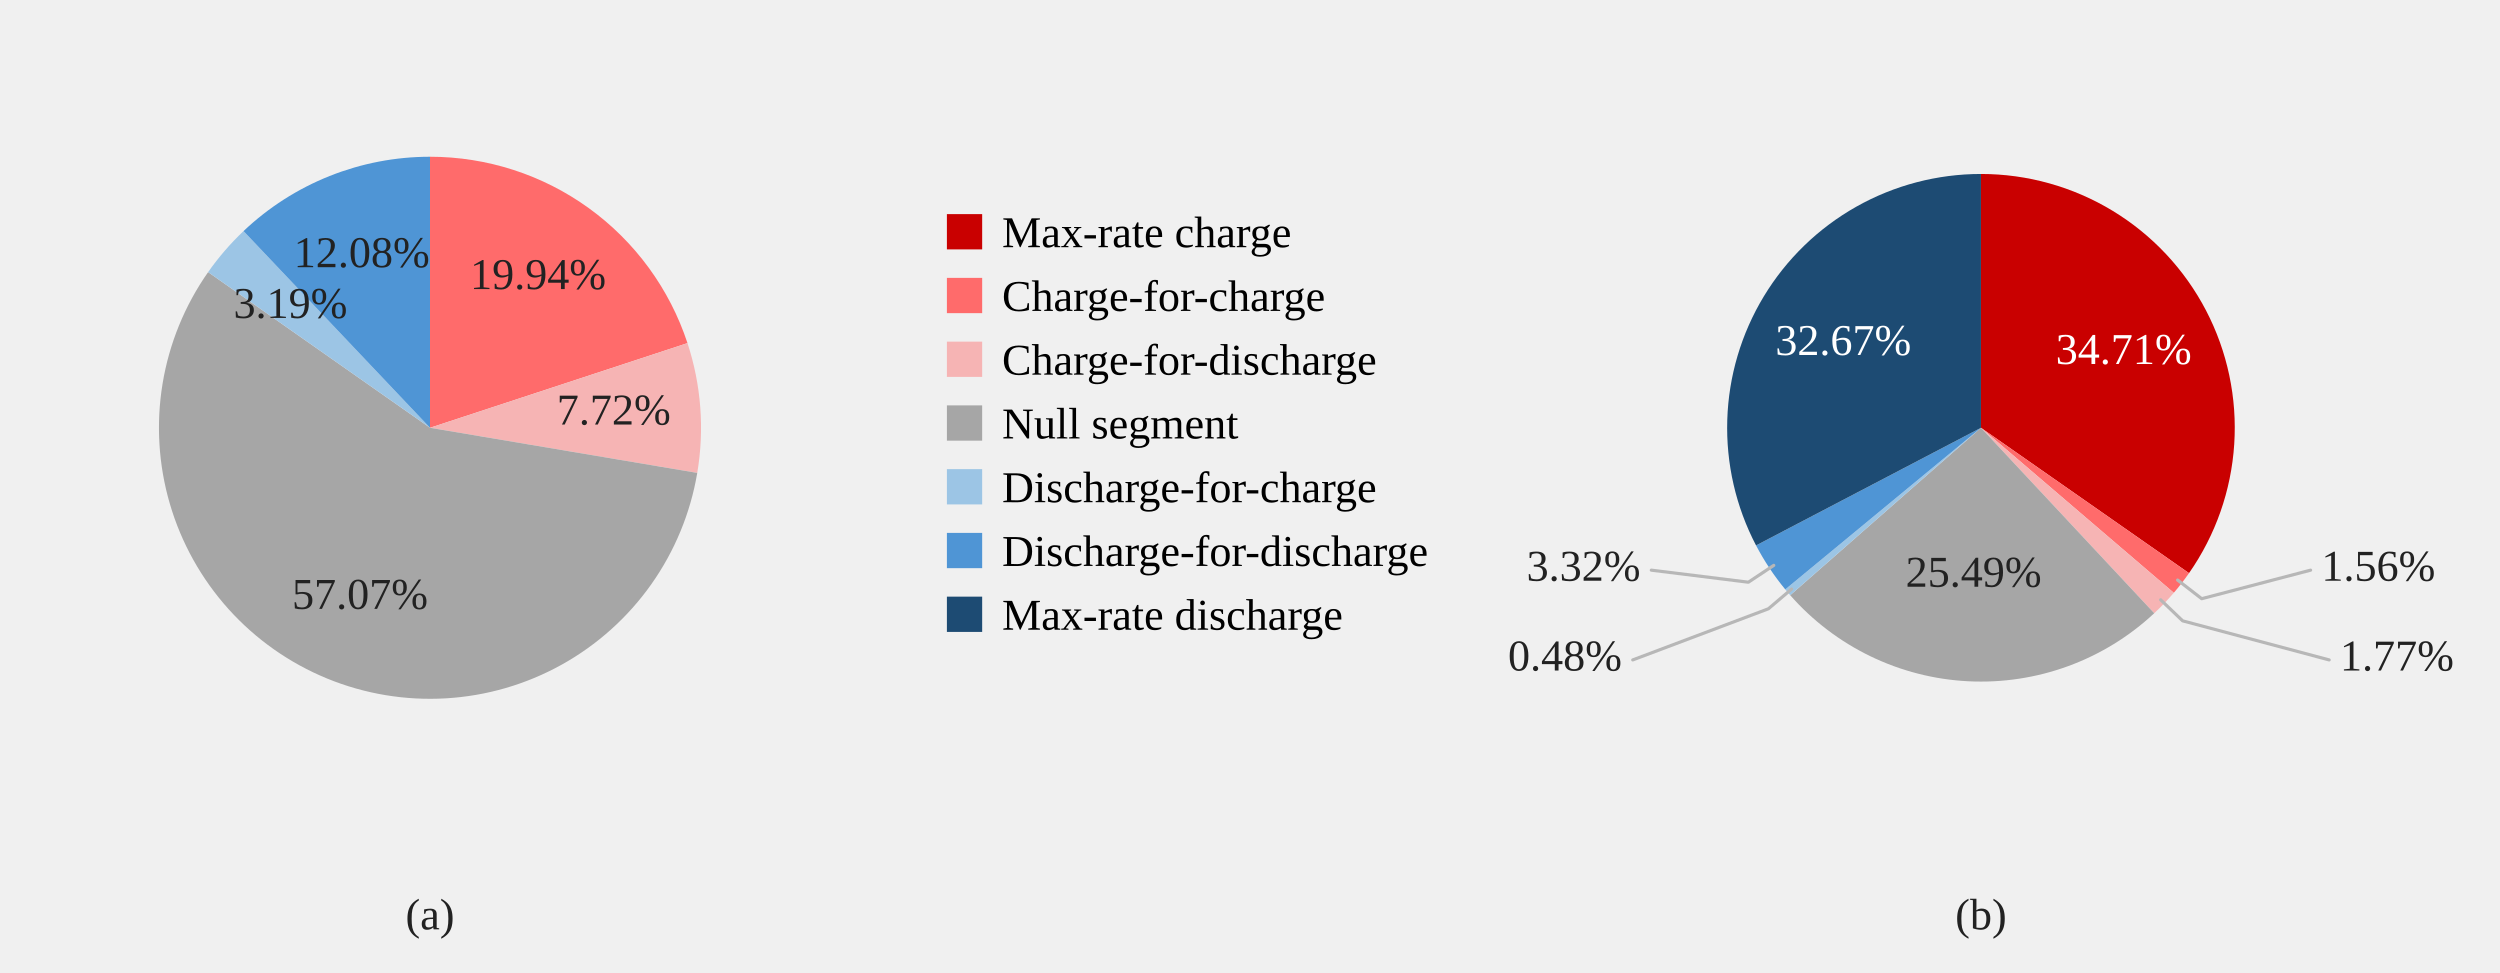
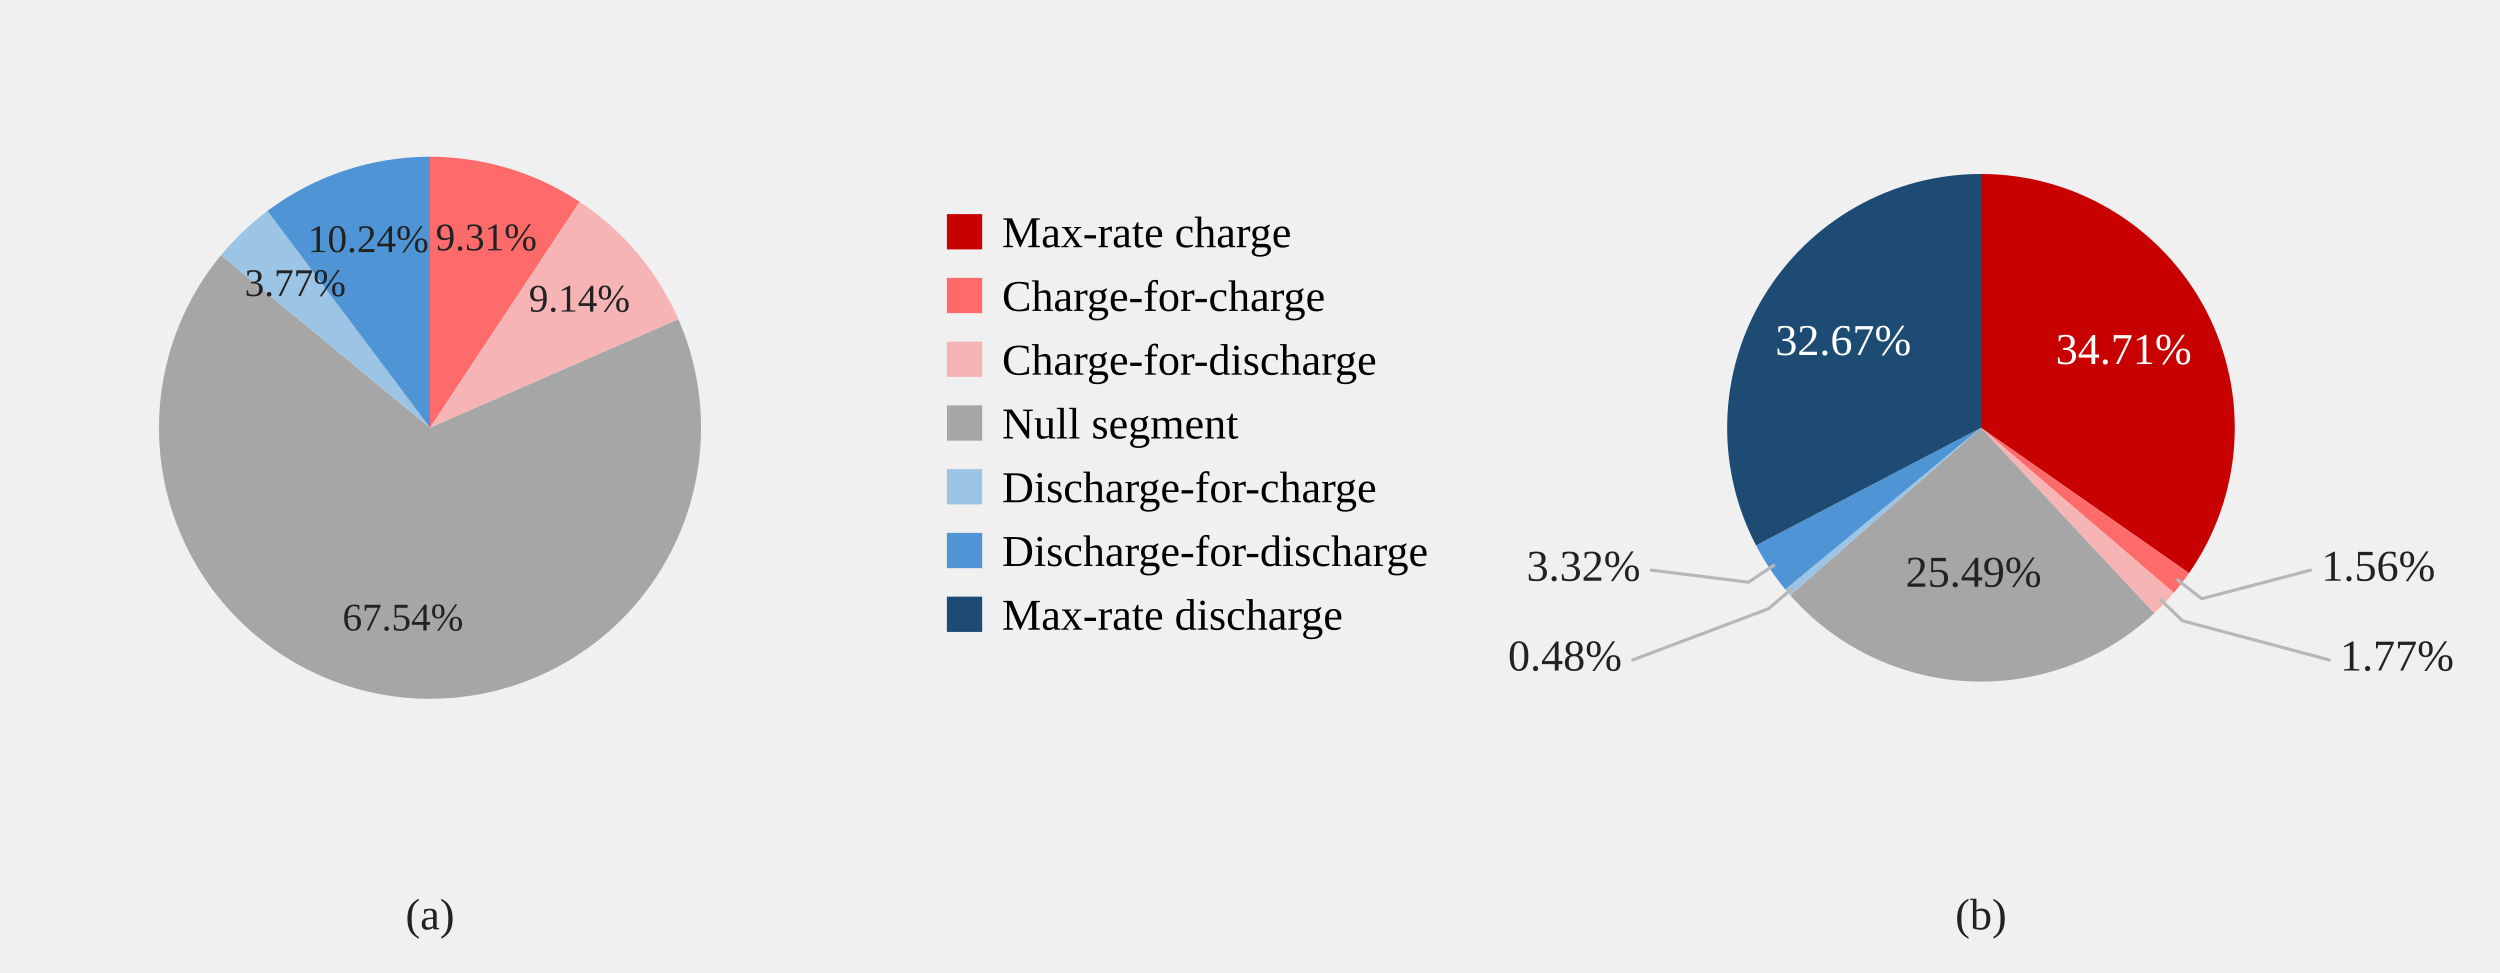
<svg xmlns="http://www.w3.org/2000/svg" xmlns:xlink="http://www.w3.org/1999/xlink" width="510.236pt" height="198.425pt" viewBox="0 0 510.236 198.425" version="1.1">
  <defs>
    <style type="text/css">*{stroke-linejoin: round; stroke-linecap: butt}</style>
  </defs>
  <g id="figure_1">
    <g id="patch_1">
      <path d="M 0 198.425  L 510.236 198.425  L 510.236 0  L 0 0  L 0 198.425  z " style="fill: none" />
    </g>
    <g id="axes_1">
      <g id="patch_2">
-         <path d="M 140.31 70.028  C 136.672 58.964 129.631 49.326 120.196 42.497  C 110.762 35.668 99.407 31.99 87.76 31.99  L 87.76 87.307  z " style="fill: #ff6b6b" />
+         <path d="M 118.3 41.184  C 113.796 38.202 108.88 35.895 103.707 34.338  C 98.535 32.781 93.162 31.99 87.76 31.99  L 87.76 87.307  z " style="fill: #ff6b6b" />
      </g>
      <g id="patch_3">
-         <path d="M 142.305 96.52  C 143.051 92.105 143.258 87.617 142.922 83.152  C 142.585 78.688 141.708 74.281 140.31 70.028  L 87.76 87.307  z " style="fill: #f6b4b4" />
+         <path d="M 138.45 65.157  C 136.327 60.3 133.517 55.773 130.107 51.715  C 126.696 47.657 122.72 44.11 118.3 41.184  L 87.76 87.307  z " style="fill: #f6b4b4" />
      </g>
      <g id="patch_4">
-         <path d="M 42.474 55.54  C 37.708 62.334 34.531 70.115 33.18 78.305  C 31.83 86.494 32.339 94.883 34.671 102.848  C 37.003 110.814 41.097 118.153 46.651 124.321  C 52.205 130.489 59.076 135.329 66.754 138.481  C 74.432 141.633 82.722 143.016 91.007 142.529  C 99.293 142.042 107.363 139.696 114.619 135.667  C 121.875 131.637 128.132 126.025 132.924 119.249  C 137.717 112.472 140.923 104.704 142.305 96.52  L 87.76 87.307  z " style="fill: #a6a6a6" />
+         <path d="M 45.107 52.083  C 38.842 59.669 34.713 68.791 33.148 78.505  C 31.582 88.218 32.636 98.175 36.2 107.346  C 39.764 116.516 45.711 124.572 53.424 130.678  C 61.138 136.785 70.344 140.725 80.087 142.09  C 89.831 143.455 99.764 142.196 108.859 138.443  C 117.954 134.69 125.885 128.579 131.831 120.74  C 137.778 112.902 141.527 103.617 142.69 93.848  C 143.853 84.078 142.389 74.173 138.45 65.157  L 87.76 87.307  z " style="fill: #a6a6a6" />
      </g>
      <g id="patch_5">
-         <path d="M 49.701 47.163  C 48.36 48.434 47.084 49.772 45.878 51.17  C 44.671 52.569 43.535 54.027 42.474 55.54  L 87.76 87.307  z " style="fill: #9cc5e5" />
+         <path d="M 54.573 43.051  C 52.824 44.362 51.154 45.777 49.572 47.286  C 47.99 48.795 46.499 50.397 45.107 52.083  L 87.76 87.307  z " style="fill: #9cc5e5" />
      </g>
      <g id="patch_6">
-         <path d="M 87.76 31.99  C 80.744 31.99 73.791 33.324 67.274 35.923  C 60.757 38.521 54.793 42.336 49.701 47.163  L 87.76 87.307  z " style="fill: #4f95d5" />
+         <path d="M 87.76 31.99  C 81.815 31.99 75.909 32.948 70.269 34.828  C 64.629 36.707 59.329 39.484 54.573 43.051  L 87.76 87.307  z " style="fill: #4f95d5" />
      </g>
      <g id="text_1">
-         <text style="font-size: 9px; font-family: 'Times New Roman', 'Arial', 'DejaVu Serif'; text-anchor: middle; fill: #222222" x="109.817" y="58.998" transform="rotate(-0 109.8168 58.99838)">19.94%</text>
+         <text style="fill: #222222; font: 8px 'Times New Roman', 'Arial', 'DejaVu Serif'; text-anchor: middle" x="99.242" y="51.091" transform="rotate(-0 99.24203 51.09119)">9.31%</text>
      </g>
      <g id="text_2">
-         <text style="font-size: 9px; font-family: 'Times New Roman', 'Arial', 'DejaVu Serif'; text-anchor: middle; fill: #222222" x="125.27" y="86.644" transform="rotate(-0 125.27 86.64386)">7.72%</text>
+         <text style="fill: #222222; font: 8px 'Times New Roman', 'Arial', 'DejaVu Serif'; text-anchor: middle" x="118.25" y="63.603" transform="rotate(-0 118.2498 63.60256)">9.14%</text>
      </g>
      <g id="text_3">
-         <text style="font-size: 9px; font-family: 'Times New Roman', 'Arial', 'DejaVu Serif'; text-anchor: middle; fill: #222222" x="73.476" y="124.267" transform="rotate(-0 73.47588 124.2674)">57.07%</text>
+         <text style="fill: #222222; font: 8px 'Times New Roman', 'Arial', 'DejaVu Serif'; text-anchor: middle" x="82.236" y="128.673" transform="rotate(-0 82.2356 128.6726)">67.54%</text>
      </g>
      <g id="text_4">
-         <text style="font-size: 9px; font-family: 'Times New Roman', 'Arial', 'DejaVu Serif'; text-anchor: middle; fill: #222222" x="59.28" y="64.896" transform="rotate(-0 59.28007 64.89616)">3.19%</text>
+         <text style="fill: #222222; font: 8px 'Times New Roman', 'Arial', 'DejaVu Serif'; text-anchor: middle" x="60.265" y="60.414" transform="rotate(-0 60.2647 60.41384)">3.77%</text>
      </g>
      <g id="text_5">
-         <text style="font-size: 9px; font-family: 'Times New Roman', 'Arial', 'DejaVu Serif'; text-anchor: middle; fill: #222222" x="73.83" y="54.528" transform="rotate(-0 73.82966 54.52789)">12.08%</text>
+         <text style="fill: #222222; font: 8px 'Times New Roman', 'Arial', 'DejaVu Serif'; text-anchor: middle" x="75.167" y="51.444" transform="rotate(-0 75.16672 51.44376)">10.24%</text>
      </g>
    </g>
    <g id="axes_2">
      <g id="legend_1">
        <g id="line2d_1">
          <defs>
-             <path id="md047edd4bd" d="M -3.6 3.6  L 3.6 3.6  L 3.6 -3.6  L -3.6 -3.6  z " style="stroke: #000000; stroke-opacity: 0; stroke-linejoin: miter" />
+             <path id="mc90b71246a" d="M -3.6 3.6  L 3.6 3.6  L 3.6 -3.6  L -3.6 -3.6  z " style="stroke: #000000; stroke-opacity: 0; stroke-linejoin: miter" />
          </defs>
          <g>
-             <use xlink:href="#md047edd4bd" x="196.856" y="47.3" style="fill: #c90000; stroke: #000000; stroke-opacity: 0; stroke-linejoin: miter" />
+             <use xlink:href="#mc90b71246a" x="196.856" y="47.3" style="fill: #c90000; stroke: #000000; stroke-opacity: 0; stroke-linejoin: miter" />
          </g>
        </g>
        <g id="text_6">
-           <text style="font-size: 9px; font-family: 'Times New Roman', 'Arial', 'DejaVu Serif'; text-anchor: start" x="204.506" y="50.45" transform="rotate(-0 204.506 50.44998)">Max-rate charge</text>
+           <text style="font: 9px 'Times New Roman', 'Arial', 'DejaVu Serif'; text-anchor: start" x="204.506" y="50.45" transform="rotate(-0 204.506 50.44998)">Max-rate charge</text>
        </g>
        <g id="line2d_2">
          <defs>
-             <path id="mb7b9189671" d="M -3.6 3.6  L 3.6 3.6  L 3.6 -3.6  L -3.6 -3.6  z " style="stroke: #000000; stroke-opacity: 0; stroke-linejoin: miter" />
+             <path id="m6c2cd58888" d="M -3.6 3.6  L 3.6 3.6  L 3.6 -3.6  L -3.6 -3.6  z " style="stroke: #000000; stroke-opacity: 0; stroke-linejoin: miter" />
          </defs>
          <g>
-             <use xlink:href="#mb7b9189671" x="196.856" y="60.312" style="fill: #ff6b6b; stroke: #000000; stroke-opacity: 0; stroke-linejoin: miter" />
+             <use xlink:href="#m6c2cd58888" x="196.856" y="60.312" style="fill: #ff6b6b; stroke: #000000; stroke-opacity: 0; stroke-linejoin: miter" />
          </g>
        </g>
        <g id="text_7">
-           <text style="font-size: 9px; font-family: 'Times New Roman', 'Arial', 'DejaVu Serif'; text-anchor: start" x="204.506" y="63.462" transform="rotate(-0 204.506 63.46201)">Charge-for-charge</text>
+           <text style="font: 9px 'Times New Roman', 'Arial', 'DejaVu Serif'; text-anchor: start" x="204.506" y="63.462" transform="rotate(-0 204.506 63.46201)">Charge-for-charge</text>
        </g>
        <g id="line2d_3">
          <defs>
-             <path id="m8744a226af" d="M -3.6 3.6  L 3.6 3.6  L 3.6 -3.6  L -3.6 -3.6  z " style="stroke: #000000; stroke-opacity: 0; stroke-linejoin: miter" />
+             <path id="mbfc4ced731" d="M -3.6 3.6  L 3.6 3.6  L 3.6 -3.6  L -3.6 -3.6  z " style="stroke: #000000; stroke-opacity: 0; stroke-linejoin: miter" />
          </defs>
          <g>
-             <use xlink:href="#m8744a226af" x="196.856" y="73.324" style="fill: #f6b4b4; stroke: #000000; stroke-opacity: 0; stroke-linejoin: miter" />
+             <use xlink:href="#mbfc4ced731" x="196.856" y="73.324" style="fill: #f6b4b4; stroke: #000000; stroke-opacity: 0; stroke-linejoin: miter" />
          </g>
        </g>
        <g id="text_8">
-           <text style="font-size: 9px; font-family: 'Times New Roman', 'Arial', 'DejaVu Serif'; text-anchor: start" x="204.506" y="76.474" transform="rotate(-0 204.506 76.47404)">Charge-for-discharge</text>
+           <text style="font: 9px 'Times New Roman', 'Arial', 'DejaVu Serif'; text-anchor: start" x="204.506" y="76.474" transform="rotate(-0 204.506 76.47404)">Charge-for-discharge</text>
        </g>
        <g id="line2d_4">
          <defs>
-             <path id="m5fdd3c1e7a" d="M -3.6 3.6  L 3.6 3.6  L 3.6 -3.6  L -3.6 -3.6  z " style="stroke: #000000; stroke-opacity: 0; stroke-linejoin: miter" />
+             <path id="mf7048ff8a9" d="M -3.6 3.6  L 3.6 3.6  L 3.6 -3.6  L -3.6 -3.6  z " style="stroke: #000000; stroke-opacity: 0; stroke-linejoin: miter" />
          </defs>
          <g>
-             <use xlink:href="#m5fdd3c1e7a" x="196.856" y="86.336" style="fill: #a6a6a6; stroke: #000000; stroke-opacity: 0; stroke-linejoin: miter" />
+             <use xlink:href="#mf7048ff8a9" x="196.856" y="86.336" style="fill: #a6a6a6; stroke: #000000; stroke-opacity: 0; stroke-linejoin: miter" />
          </g>
        </g>
        <g id="text_9">
-           <text style="font-size: 9px; font-family: 'Times New Roman', 'Arial', 'DejaVu Serif'; text-anchor: start" x="204.506" y="89.486" transform="rotate(-0 204.506 89.48607)">Null segment</text>
+           <text style="font: 9px 'Times New Roman', 'Arial', 'DejaVu Serif'; text-anchor: start" x="204.506" y="89.486" transform="rotate(-0 204.506 89.48607)">Null segment</text>
        </g>
        <g id="line2d_5">
          <defs>
-             <path id="mb11b41cf21" d="M -3.6 3.6  L 3.6 3.6  L 3.6 -3.6  L -3.6 -3.6  z " style="stroke: #000000; stroke-opacity: 0; stroke-linejoin: miter" />
+             <path id="m93fb3847f7" d="M -3.6 3.6  L 3.6 3.6  L 3.6 -3.6  L -3.6 -3.6  z " style="stroke: #000000; stroke-opacity: 0; stroke-linejoin: miter" />
          </defs>
          <g>
-             <use xlink:href="#mb11b41cf21" x="196.856" y="99.348" style="fill: #9cc5e5; stroke: #000000; stroke-opacity: 0; stroke-linejoin: miter" />
+             <use xlink:href="#m93fb3847f7" x="196.856" y="99.348" style="fill: #9cc5e5; stroke: #000000; stroke-opacity: 0; stroke-linejoin: miter" />
          </g>
        </g>
        <g id="text_10">
-           <text style="font-size: 9px; font-family: 'Times New Roman', 'Arial', 'DejaVu Serif'; text-anchor: start" x="204.506" y="102.498" transform="rotate(-0 204.506 102.4981)">Discharge-for-charge</text>
+           <text style="font: 9px 'Times New Roman', 'Arial', 'DejaVu Serif'; text-anchor: start" x="204.506" y="102.498" transform="rotate(-0 204.506 102.4981)">Discharge-for-charge</text>
        </g>
        <g id="line2d_6">
          <defs>
-             <path id="m9608e83201" d="M -3.6 3.6  L 3.6 3.6  L 3.6 -3.6  L -3.6 -3.6  z " style="stroke: #000000; stroke-opacity: 0; stroke-linejoin: miter" />
+             <path id="m186c6442d4" d="M -3.6 3.6  L 3.6 3.6  L 3.6 -3.6  L -3.6 -3.6  z " style="stroke: #000000; stroke-opacity: 0; stroke-linejoin: miter" />
          </defs>
          <g>
-             <use xlink:href="#m9608e83201" x="196.856" y="112.36" style="fill: #4f95d5; stroke: #000000; stroke-opacity: 0; stroke-linejoin: miter" />
+             <use xlink:href="#m186c6442d4" x="196.856" y="112.36" style="fill: #4f95d5; stroke: #000000; stroke-opacity: 0; stroke-linejoin: miter" />
          </g>
        </g>
        <g id="text_11">
-           <text style="font-size: 9px; font-family: 'Times New Roman', 'Arial', 'DejaVu Serif'; text-anchor: start" x="204.506" y="115.51" transform="rotate(-0 204.506 115.5101)">Discharge-for-discharge</text>
+           <text style="font: 9px 'Times New Roman', 'Arial', 'DejaVu Serif'; text-anchor: start" x="204.506" y="115.51" transform="rotate(-0 204.506 115.5101)">Discharge-for-discharge</text>
        </g>
        <g id="line2d_7">
          <defs>
-             <path id="m8bb8dd060c" d="M -3.6 3.6  L 3.6 3.6  L 3.6 -3.6  L -3.6 -3.6  z " style="stroke: #000000; stroke-opacity: 0; stroke-linejoin: miter" />
+             <path id="m0f7ad15f7c" d="M -3.6 3.6  L 3.6 3.6  L 3.6 -3.6  L -3.6 -3.6  z " style="stroke: #000000; stroke-opacity: 0; stroke-linejoin: miter" />
          </defs>
          <g>
-             <use xlink:href="#m8bb8dd060c" x="196.856" y="125.372" style="fill: #1d4b73; stroke: #000000; stroke-opacity: 0; stroke-linejoin: miter" />
+             <use xlink:href="#m0f7ad15f7c" x="196.856" y="125.372" style="fill: #1d4b73; stroke: #000000; stroke-opacity: 0; stroke-linejoin: miter" />
          </g>
        </g>
        <g id="text_12">
-           <text style="font-size: 9px; font-family: 'Times New Roman', 'Arial', 'DejaVu Serif'; text-anchor: start" x="204.506" y="128.522" transform="rotate(-0 204.506 128.5222)">Max-rate discharge</text>
+           <text style="font: 9px 'Times New Roman', 'Arial', 'DejaVu Serif'; text-anchor: start" x="204.506" y="128.522" transform="rotate(-0 204.506 128.5222)">Max-rate discharge</text>
        </g>
      </g>
    </g>
    <g id="axes_3">
      <g id="patch_7">
        <path d="M 446.763 116.978  C 452.189 109.214 455.382 100.109 455.994 90.657  C 456.607 81.206 454.616 71.765 450.238 63.366  C 445.861 54.967 439.262 47.927 431.164 43.015  C 423.066 38.104 413.773 35.506 404.302 35.506  L 404.302 87.307  z " style="fill: #c90000" />
      </g>
      <g id="patch_8">
        <path d="M 443.659 120.987  C 444.209 120.345 444.743 119.689 445.26 119.02  C 445.778 118.352 446.279 117.671 446.763 116.978  L 404.302 87.307  z " style="fill: #ff6b6b" />
      </g>
      <g id="patch_9">
        <path d="M 439.667 125.158  C 440.37 124.5 441.055 123.824 441.721 123.128  C 442.387 122.433 443.033 121.719 443.659 120.987  L 404.302 87.307  z " style="fill: #f6b4b4" />
      </g>
      <g id="patch_10">
        <path d="M 365.372 121.481  C 369.949 126.694 375.527 130.936 381.775 133.953  C 388.022 136.97 394.812 138.702 401.741 139.045  C 408.671 139.388 415.599 138.335 422.113 135.95  C 428.628 133.564 434.597 129.894 439.667 125.158  L 404.302 87.307  z " style="fill: #a6a6a6" />
      </g>
      <g id="patch_11">
        <path d="M 364.363 120.295  C 364.528 120.495 364.695 120.694 364.863 120.892  C 365.032 121.089 365.201 121.286 365.372 121.481  L 404.302 87.307  z " style="fill: #9cc5e5" />
      </g>
      <g id="patch_12">
        <path d="M 358.4 111.315  C 359.235 112.91 360.152 114.461 361.147 115.961  C 362.143 117.46 363.217 118.907 364.363 120.295  L 404.302 87.307  z " style="fill: #4f95d5" />
      </g>
      <g id="patch_13">
        <path d="M 404.302 35.506  C 395.393 35.506 386.632 37.805 378.87 42.179  C 371.109 46.553 364.605 52.856 359.991 60.477  C 355.376 68.098 352.805 76.783 352.526 85.688  C 352.248 94.592 354.271 103.42 358.4 111.315  L 404.302 87.307  z " style="fill: #1d4b73" />
      </g>
      <g id="line2d_8">
        <path d="M 444.441 118.386  L 449.356 122.192  L 471.58 116.366  " style="fill: none; stroke: #b7b7b7; stroke-width: 0.65; stroke-linecap: round" />
      </g>
      <g id="line2d_9">
        <path d="M 440.973 122.412  L 445.463 126.71  L 475.37 134.686  " style="fill: none; stroke: #b7b7b7; stroke-width: 0.65; stroke-linecap: round" />
      </g>
      <g id="line2d_10">
        <path d="M 365.652 120.22  L 360.919 124.25  L 333.234 134.686  " style="fill: none; stroke: #b7b7b7; stroke-width: 0.65; stroke-linecap: round" />
      </g>
      <g id="line2d_11">
        <path d="M 362.011 115.388  L 356.832 118.826  L 337.024 116.366  " style="fill: none; stroke: #b7b7b7; stroke-width: 0.65; stroke-linecap: round" />
      </g>
      <g id="text_13">
-         <text style="font-size: 9px; font-family: 'Times New Roman', 'Arial', 'DejaVu Serif'; text-anchor: start; fill: #222222" x="473.791" y="118.528" transform="rotate(-0 473.7909 118.5282)">1.56%</text>
+         <text style="fill: #222222; font: 9px 'Times New Roman', 'Arial', 'DejaVu Serif'; text-anchor: start" x="473.791" y="118.528" transform="rotate(-0 473.7909 118.5282)">1.56%</text>
      </g>
      <g id="text_14">
-         <text style="font-size: 9px; font-family: 'Times New Roman', 'Arial', 'DejaVu Serif'; text-anchor: start; fill: #222222" x="477.581" y="136.848" transform="rotate(-0 477.5812 136.8481)">1.77%</text>
+         <text style="fill: #222222; font: 9px 'Times New Roman', 'Arial', 'DejaVu Serif'; text-anchor: start" x="477.581" y="136.848" transform="rotate(-0 477.5812 136.8481)">1.77%</text>
      </g>
      <g id="text_15">
-         <text style="font-size: 9px; font-family: 'Times New Roman', 'Arial', 'DejaVu Serif'; text-anchor: end; fill: #222222" x="331.023" y="136.848" transform="rotate(-0 331.0225 136.8481)">0.48%</text>
+         <text style="fill: #222222; font: 9px 'Times New Roman', 'Arial', 'DejaVu Serif'; text-anchor: end" x="331.023" y="136.848" transform="rotate(-0 331.0225 136.8481)">0.48%</text>
      </g>
      <g id="text_16">
-         <text style="font-size: 9px; font-family: 'Times New Roman', 'Arial', 'DejaVu Serif'; text-anchor: end; fill: #222222" x="334.813" y="118.528" transform="rotate(-0 334.8128 118.5282)">3.32%</text>
+         <text style="fill: #222222; font: 9px 'Times New Roman', 'Arial', 'DejaVu Serif'; text-anchor: end" x="334.813" y="118.528" transform="rotate(-0 334.8128 118.5282)">3.32%</text>
      </g>
      <g id="text_17">
-         <text style="font-size: 9px; font-family: 'Times New Roman', 'Arial', 'DejaVu Serif'; text-anchor: middle; fill: #ffffff" x="433.432" y="74.287" transform="rotate(-0 433.4323 74.28692)">34.71%</text>
+         <text style="fill: #ffffff; font: 9px 'Times New Roman', 'Arial', 'DejaVu Serif'; text-anchor: middle" x="433.432" y="74.287" transform="rotate(-0 433.4323 74.28692)">34.71%</text>
      </g>
      <g id="text_18">
-         <text style="font-size: 9px; font-family: 'Times New Roman', 'Arial', 'DejaVu Serif'; text-anchor: middle; fill: #222222" x="402.803" y="119.755" transform="rotate(-0 402.803 119.7546)">25.49%</text>
+         <text style="fill: #222222; font: 9px 'Times New Roman', 'Arial', 'DejaVu Serif'; text-anchor: middle" x="402.803" y="119.755" transform="rotate(-0 402.803 119.7546)">25.49%</text>
      </g>
      <g id="text_19">
-         <text style="font-size: 9px; font-family: 'Times New Roman', 'Arial', 'DejaVu Serif'; text-anchor: middle; fill: #ffffff" x="376.202" y="72.455" transform="rotate(-0 376.2021 72.45507)">32.67%</text>
+         <text style="fill: #ffffff; font: 9px 'Times New Roman', 'Arial', 'DejaVu Serif'; text-anchor: middle" x="376.202" y="72.455" transform="rotate(-0 376.2021 72.45507)">32.67%</text>
      </g>
    </g>
    <g id="text_20">
-       <text style="font-size: 9px; font-family: 'Times New Roman', 'Arial', 'DejaVu Serif'; text-anchor: middle; fill: #222222" x="87.76" y="189.674" transform="rotate(-0 87.76031 189.6739)">(a)</text>
+       <text style="fill: #222222; font: 9px 'Times New Roman', 'Arial', 'DejaVu Serif'; text-anchor: middle" x="87.76" y="189.674" transform="rotate(-0 87.76031 189.6739)">(a)</text>
    </g>
    <g id="text_21">
-       <text style="font-size: 9px; font-family: 'Times New Roman', 'Arial', 'DejaVu Serif'; text-anchor: middle; fill: #222222" x="404.302" y="189.674" transform="rotate(-0 404.3019 189.6739)">(b)</text>
+       <text style="fill: #222222; font: 9px 'Times New Roman', 'Arial', 'DejaVu Serif'; text-anchor: middle" x="404.302" y="189.674" transform="rotate(-0 404.3019 189.6739)">(b)</text>
    </g>
  </g>
</svg>
